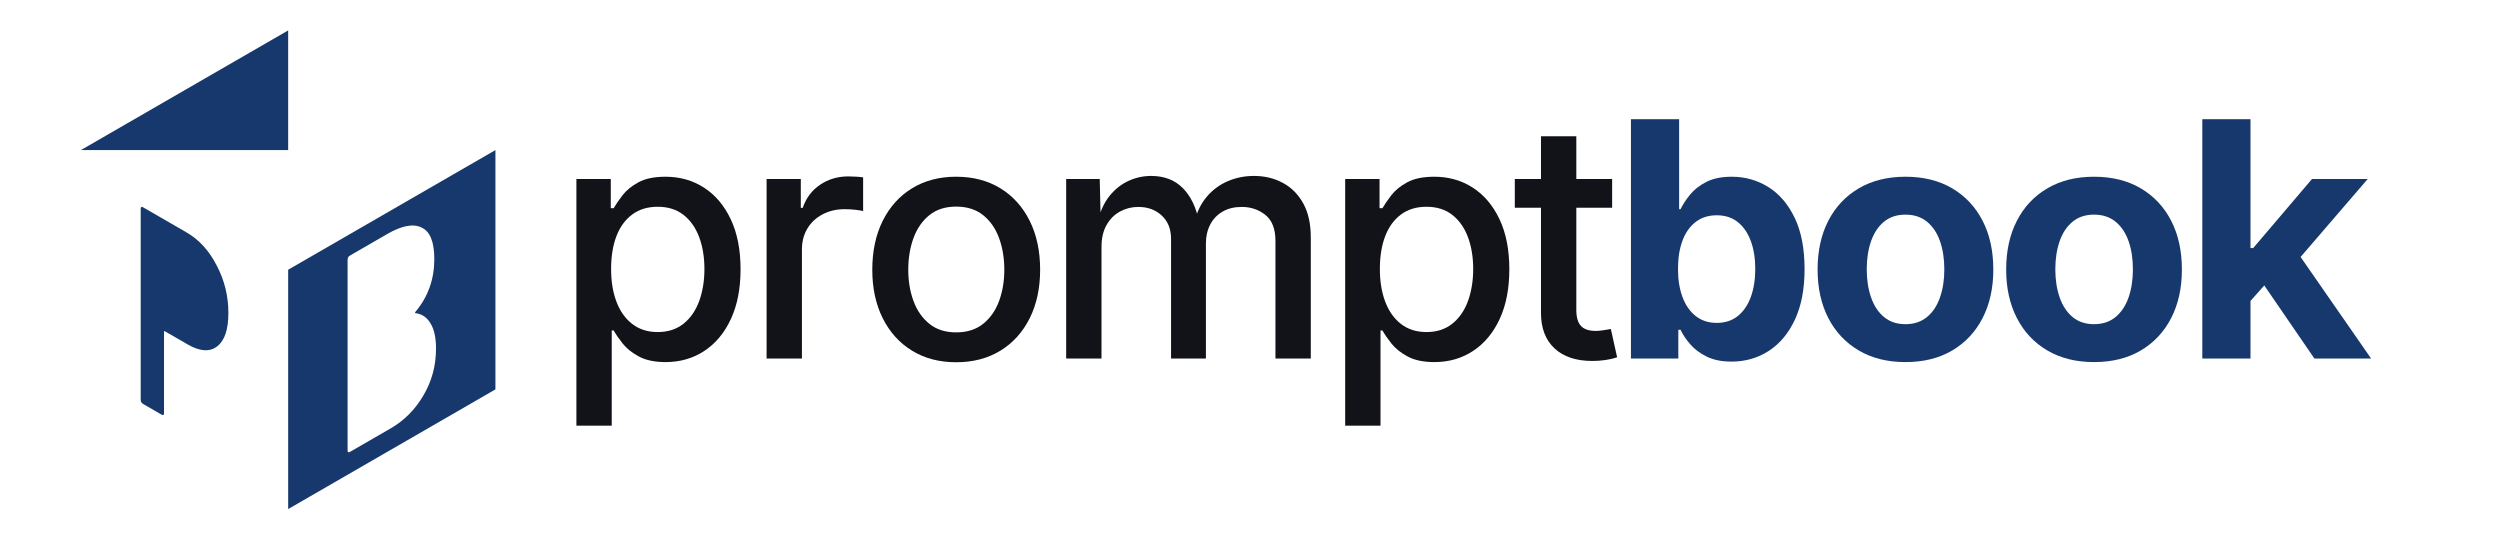
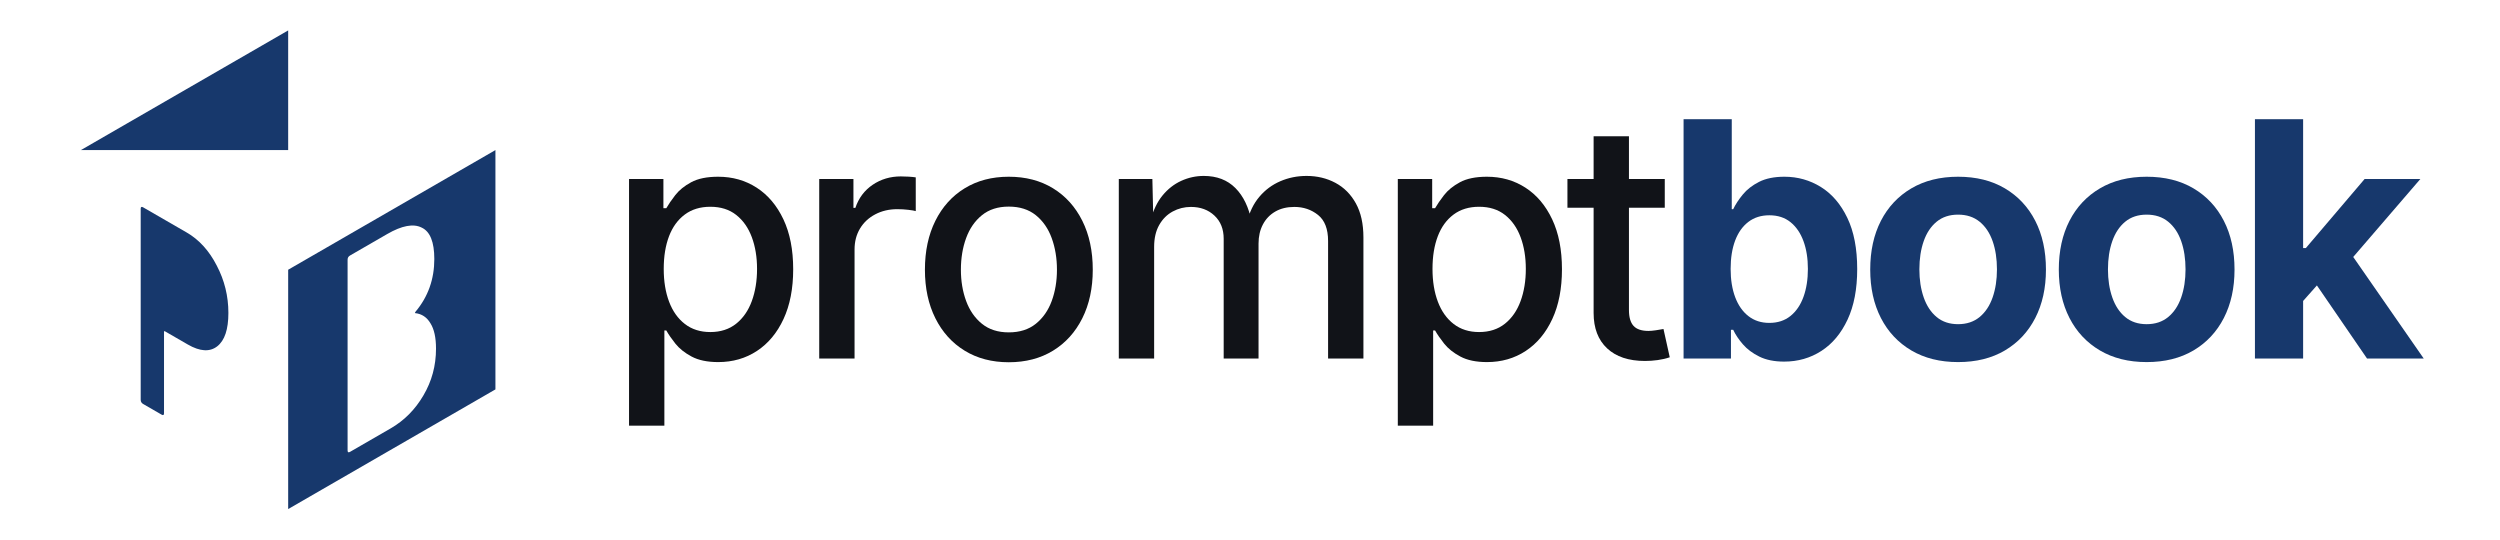
<svg xmlns="http://www.w3.org/2000/svg" width="760" height="164" viewBox="0 0 760 164" role="img">
  <g transform="translate(10 4.395833) scale(1.212565)">
    <path fill="#17386C" transform="matrix(0.992349 0.572933 -0.992349 0.572933 -100.273 -96.45293)" d="M 170.435,57.258 V 4.896 l 26.181,26.181 v 0 z" />
    <path fill="#17386C" transform="matrix(0.992349 0.572933 0 1.145866 -157.0928 -136.5028)" d="m 197.138,68.251 c 3.15,0 5.687,1.146 7.61,3.437 1.964,2.25 2.946,5.217 2.946,8.899 0,3.601 -0.941,6.505 -2.823,8.715 -1.882,2.209 -4.357,3.314 -7.426,3.314 h -5.769 c -0.164,0 -0.245,0.082 -0.245,0.245 V 110.659 c 0,0.409 -0.205,0.614 -0.614,0.614 h -4.664 c -0.409,0 -0.614,-0.205 -0.614,-0.614 V 68.864 c 0,-0.409 0.205,-0.614 0.614,-0.614 z" />
    <path fill="#17386C" transform="matrix(0.9923484 -0.5729326 0 1.145865 -167.4698 124.8194)" d="m 233.255,63.55 v 52.362 h 52.362 V 63.55 Z m 15.625,4.7 h 9.39 c 3.723,0 6.629,0.982 8.715,2.946 2.128,1.923 3.191,4.746 3.191,8.469 0,4.419 -1.575,7.467 -4.726,9.145 -0.205,0.123 -0.225,0.225 -0.061,0.306 1.637,0.982 2.905,2.353 3.805,4.112 0.941,1.759 1.411,3.846 1.411,6.26 h 5.2e-4 c 0,3.723 -1.064,6.608 -3.192,8.654 -2.087,2.046 -4.848,3.069 -8.285,3.069 h -10.249 c -0.409,0 -0.613,-0.205 -0.613,-0.614 V 68.864 c 0,-0.409 0.204,-0.614 0.613,-0.614 z" />
  </g>
-   <path fill="#111318" transform="translate(168 109) scale(0.04882812 -0.04882812)" d="M148 -418V1118H362V936H380Q400 971 435.5 1017.0Q471 1063 534.5 1097.5Q598 1132 703 1132Q837 1132 942.5 1064.0Q1048 996 1109.0 867.0Q1170 738 1170 556Q1170 376 1110.0 246.5Q1050 117 944.5 47.5Q839 -22 703 -22Q602 -22 537.5 12.5Q473 47 436.5 93.0Q400 139 380 175H368V-418ZM654 165Q750 165 815.0 217.0Q880 269 912.5 358.0Q945 447 945 558Q945 668 912.5 755.5Q880 843 815.5 894.0Q751 945 654 945Q560 945 495.0 896.5Q430 848 397.0 761.5Q364 675 364 558Q364 442 397.5 353.5Q431 265 496.0 215.0Q561 165 654 165Z" />
-   <path fill="#111318" transform="translate(225.8164 109) scale(0.04882812 -0.04882812)" d="M148 0V1118H361V938H373Q404 1030 481.0 1082.0Q558 1134 656 1134Q677 1134 704.0 1132.5Q731 1131 749 1128V918Q737 922 703.0 926.0Q669 930 634 930Q558 930 497.0 898.0Q436 866 402.0 809.5Q368 753 368 679V0Z" />
-   <path fill="#111318" transform="translate(260.4883 109) scale(0.04882812 -0.04882812)" d="M618 -23Q461 -23 343.5 49.0Q226 121 161.0 251.0Q96 381 96 553Q96 727 161.0 857.5Q226 988 343.5 1060.0Q461 1132 618 1132Q776 1132 893.5 1060.0Q1011 988 1076.0 857.5Q1141 727 1141 553Q1141 381 1076.0 251.0Q1011 121 893.5 49.0Q776 -23 618 -23ZM618 163Q720 163 786.5 216.5Q853 270 885.5 358.5Q918 447 918 553Q918 660 885.5 749.5Q853 839 786.5 892.5Q720 946 618 946Q517 946 451.0 892.5Q385 839 352.5 750.0Q320 661 320 553Q320 447 352.5 358.5Q385 270 451.0 216.5Q517 163 618 163Z" />
-   <path fill="#111318" transform="translate(316.8887 109) scale(0.04882812 -0.04882812)" d="M148 0V1118H357L363 859H346Q370 954 420.0 1015.0Q470 1076 537.0 1106.5Q604 1137 677 1137Q799 1137 874.0 1061.5Q949 986 975 851H947Q969 943 1023.0 1007.0Q1077 1071 1153.5 1104.0Q1230 1137 1317 1137Q1416 1137 1496.5 1094.0Q1577 1051 1624.0 966.0Q1671 881 1671 754V0H1451V732Q1451 844 1388.5 894.0Q1326 944 1241 944Q1172 944 1122.0 915.0Q1072 886 1045.0 834.5Q1018 783 1018 716V0H801V746Q801 836 743.5 890.0Q686 944 597 944Q536 944 483.5 915.5Q431 887 399.5 831.5Q368 776 368 695V0Z" />
-   <path fill="#111318" transform="translate(401.707 109) scale(0.04882812 -0.04882812)" d="M148 -418V1118H362V936H380Q400 971 435.5 1017.0Q471 1063 534.5 1097.5Q598 1132 703 1132Q837 1132 942.5 1064.0Q1048 996 1109.0 867.0Q1170 738 1170 556Q1170 376 1110.0 246.5Q1050 117 944.5 47.5Q839 -22 703 -22Q602 -22 537.5 12.5Q473 47 436.5 93.0Q400 139 380 175H368V-418ZM654 165Q750 165 815.0 217.0Q880 269 912.5 358.0Q945 447 945 558Q945 668 912.5 755.5Q880 843 815.5 894.0Q751 945 654 945Q560 945 495.0 896.5Q430 848 397.0 761.5Q364 675 364 558Q364 442 397.5 353.5Q431 265 496.0 215.0Q561 165 654 165Z" />
-   <path fill="#111318" transform="translate(459.5234 109) scale(0.04882812 -0.04882812)" d="M626 1118V939H20V1118ZM183 1384H403V302Q403 235 431.5 203.5Q460 172 525 172Q542 172 570.0 176.0Q598 180 618 184L657 8Q622 -4 582.0 -9.5Q542 -15 503 -15Q351 -15 267.0 63.5Q183 142 183 284Z" />
-   <path fill="#17386C" transform="translate(489.5566 109) scale(0.04882812 -0.04882812)" d="M754 -19Q663 -19 600.0 12.0Q537 43 497.5 88.5Q458 134 437 179H423V0H128V1490H428V930H437Q458 974 496.5 1021.0Q535 1068 598.0 1100.0Q661 1132 756 1132Q880 1132 983.0 1068.0Q1086 1004 1147.5 876.0Q1209 748 1209 557Q1209 371 1149.0 242.5Q1089 114 986.0 47.5Q883 -19 754 -19ZM662 222Q740 222 793.5 265.0Q847 308 874.5 384.0Q902 460 902 558Q902 656 874.5 731.0Q847 806 794.0 849.0Q741 892 662 892Q585 892 531.0 850.5Q477 809 449.0 734.5Q421 660 421 558Q421 457 449.5 381.5Q478 306 532.0 264.0Q586 222 662 222Z" />
-   <path fill="#17386C" transform="translate(548.5938 109) scale(0.04882812 -0.04882812)" d="M628 -22Q460 -22 337.0 50.5Q214 123 147.5 252.5Q81 382 81 554Q81 728 147.5 857.5Q214 987 337.0 1059.5Q460 1132 628 1132Q797 1132 919.5 1059.5Q1042 987 1108.5 857.5Q1175 728 1175 554Q1175 382 1108.5 252.5Q1042 123 919.5 50.5Q797 -22 628 -22ZM628 214Q708 214 762.0 258.5Q816 303 843.0 380.5Q870 458 870 555Q870 654 843.0 731.0Q816 808 762.0 852.0Q708 896 628 896Q548 896 494.5 852.0Q441 808 414.0 731.0Q387 654 387 555Q387 458 414.0 380.5Q441 303 494.5 258.5Q548 214 628 214Z" />
-   <path fill="#17386C" transform="translate(605.9219 109) scale(0.04882812 -0.04882812)" d="M628 -22Q460 -22 337.0 50.5Q214 123 147.5 252.5Q81 382 81 554Q81 728 147.5 857.5Q214 987 337.0 1059.5Q460 1132 628 1132Q797 1132 919.5 1059.5Q1042 987 1108.5 857.5Q1175 728 1175 554Q1175 382 1108.5 252.5Q1042 123 919.5 50.5Q797 -22 628 -22ZM628 214Q708 214 762.0 258.5Q816 303 843.0 380.5Q870 458 870 555Q870 654 843.0 731.0Q816 808 762.0 852.0Q708 896 628 896Q548 896 494.5 852.0Q441 808 414.0 731.0Q387 654 387 555Q387 458 414.0 380.5Q441 303 494.5 258.5Q548 214 628 214Z" />
-   <path fill="#17386C" transform="translate(663.25 109) scale(0.04882812 -0.04882812)" d="M400 327V688H445L811 1118H1158L675 557H604ZM128 0V1490H428V0ZM826 0 490 490 691 703 1179 0Z" />
+   <path fill="#111318" transform="translate(184 109) scale(0.04882812 -0.04882812)" d="M148 -418V1118H362V936H380Q400 971 435.5 1017.0Q471 1063 534.5 1097.5Q598 1132 703 1132Q837 1132 942.5 1064.0Q1048 996 1109.0 867.0Q1170 738 1170 556Q1170 376 1110.0 246.5Q1050 117 944.5 47.5Q839 -22 703 -22Q602 -22 537.5 12.5Q473 47 436.5 93.0Q400 139 380 175H368V-418ZM654 165Q750 165 815.0 217.0Q880 269 912.5 358.0Q945 447 945 558Q945 668 912.5 755.5Q880 843 815.5 894.0Q751 945 654 945Q560 945 495.0 896.5Q430 848 397.0 761.5Q364 675 364 558Q364 442 397.5 353.5Q431 265 496.0 215.0Q561 165 654 165Z" />
+   <path fill="#111318" transform="translate(241.8164 109) scale(0.04882812 -0.04882812)" d="M148 0V1118H361V938H373Q404 1030 481.0 1082.0Q558 1134 656 1134Q677 1134 704.0 1132.5Q731 1131 749 1128V918Q737 922 703.0 926.0Q669 930 634 930Q558 930 497.0 898.0Q436 866 402.0 809.5Q368 753 368 679V0Z" />
+   <path fill="#111318" transform="translate(276.4883 109) scale(0.04882812 -0.04882812)" d="M618 -23Q461 -23 343.5 49.0Q226 121 161.0 251.0Q96 381 96 553Q96 727 161.0 857.5Q226 988 343.5 1060.0Q461 1132 618 1132Q776 1132 893.5 1060.0Q1011 988 1076.0 857.5Q1141 727 1141 553Q1141 381 1076.0 251.0Q1011 121 893.5 49.0Q776 -23 618 -23ZM618 163Q720 163 786.5 216.5Q853 270 885.5 358.5Q918 447 918 553Q918 660 885.5 749.5Q853 839 786.5 892.5Q720 946 618 946Q517 946 451.0 892.5Q385 839 352.5 750.0Q320 661 320 553Q320 447 352.5 358.5Q385 270 451.0 216.5Q517 163 618 163Z" />
+   <path fill="#111318" transform="translate(332.8887 109) scale(0.04882812 -0.04882812)" d="M148 0V1118H357L363 859H346Q370 954 420.0 1015.0Q470 1076 537.0 1106.5Q604 1137 677 1137Q799 1137 874.0 1061.5Q949 986 975 851H947Q969 943 1023.0 1007.0Q1077 1071 1153.5 1104.0Q1230 1137 1317 1137Q1416 1137 1496.5 1094.0Q1577 1051 1624.0 966.0Q1671 881 1671 754V0H1451V732Q1451 844 1388.5 894.0Q1326 944 1241 944Q1172 944 1122.0 915.0Q1072 886 1045.0 834.5Q1018 783 1018 716V0H801V746Q801 836 743.5 890.0Q686 944 597 944Q536 944 483.5 915.5Q431 887 399.5 831.5Q368 776 368 695V0Z" />
+   <path fill="#111318" transform="translate(417.707 109) scale(0.04882812 -0.04882812)" d="M148 -418V1118H362V936H380Q400 971 435.5 1017.0Q471 1063 534.5 1097.5Q598 1132 703 1132Q837 1132 942.5 1064.0Q1048 996 1109.0 867.0Q1170 738 1170 556Q1170 376 1110.0 246.5Q1050 117 944.5 47.5Q839 -22 703 -22Q602 -22 537.5 12.5Q473 47 436.5 93.0Q400 139 380 175H368V-418ZM654 165Q750 165 815.0 217.0Q880 269 912.5 358.0Q945 447 945 558Q945 668 912.5 755.5Q880 843 815.5 894.0Q751 945 654 945Q560 945 495.0 896.5Q430 848 397.0 761.5Q364 675 364 558Q364 442 397.5 353.5Q431 265 496.0 215.0Q561 165 654 165Z" />
+   <path fill="#111318" transform="translate(475.5234 109) scale(0.04882812 -0.04882812)" d="M626 1118V939H20V1118ZM183 1384H403V302Q403 235 431.5 203.5Q460 172 525 172Q542 172 570.0 176.0Q598 180 618 184L657 8Q622 -4 582.0 -9.5Q542 -15 503 -15Q351 -15 267.0 63.5Q183 142 183 284Z" />
+   <path fill="#17386C" transform="translate(505.5566 109) scale(0.04882812 -0.04882812)" d="M754 -19Q663 -19 600.0 12.0Q537 43 497.5 88.5Q458 134 437 179H423V0H128V1490H428V930H437Q458 974 496.5 1021.0Q535 1068 598.0 1100.0Q661 1132 756 1132Q880 1132 983.0 1068.0Q1086 1004 1147.5 876.0Q1209 748 1209 557Q1209 371 1149.0 242.5Q1089 114 986.0 47.5Q883 -19 754 -19ZM662 222Q740 222 793.5 265.0Q847 308 874.5 384.0Q902 460 902 558Q902 656 874.5 731.0Q847 806 794.0 849.0Q741 892 662 892Q585 892 531.0 850.5Q477 809 449.0 734.5Q421 660 421 558Q421 457 449.5 381.5Q478 306 532.0 264.0Q586 222 662 222Z" />
+   <path fill="#17386C" transform="translate(564.5938 109) scale(0.04882812 -0.04882812)" d="M628 -22Q460 -22 337.0 50.5Q214 123 147.5 252.5Q81 382 81 554Q81 728 147.5 857.5Q214 987 337.0 1059.5Q460 1132 628 1132Q797 1132 919.5 1059.5Q1042 987 1108.5 857.5Q1175 728 1175 554Q1175 382 1108.5 252.5Q1042 123 919.5 50.5Q797 -22 628 -22ZM628 214Q708 214 762.0 258.5Q816 303 843.0 380.5Q870 458 870 555Q870 654 843.0 731.0Q816 808 762.0 852.0Q708 896 628 896Q548 896 494.5 852.0Q441 808 414.0 731.0Q387 654 387 555Q387 458 414.0 380.5Q441 303 494.5 258.5Q548 214 628 214Z" />
+   <path fill="#17386C" transform="translate(621.9219 109) scale(0.04882812 -0.04882812)" d="M628 -22Q460 -22 337.0 50.5Q214 123 147.5 252.5Q81 382 81 554Q81 728 147.5 857.5Q214 987 337.0 1059.5Q460 1132 628 1132Q797 1132 919.5 1059.5Q1042 987 1108.5 857.5Q1175 728 1175 554Q1175 382 1108.5 252.5Q1042 123 919.5 50.5Q797 -22 628 -22ZM628 214Q708 214 762.0 258.5Q816 303 843.0 380.5Q870 458 870 555Q870 654 843.0 731.0Q816 808 762.0 852.0Q708 896 628 896Q548 896 494.5 852.0Q441 808 414.0 731.0Q387 654 387 555Q387 458 414.0 380.5Q441 303 494.5 258.5Q548 214 628 214Z" />
+   <path fill="#17386C" transform="translate(679.25 109) scale(0.04882812 -0.04882812)" d="M400 327V688H445L811 1118H1158L675 557H604ZM128 0V1490H428V0ZM826 0 490 490 691 703 1179 0Z" />
</svg>
